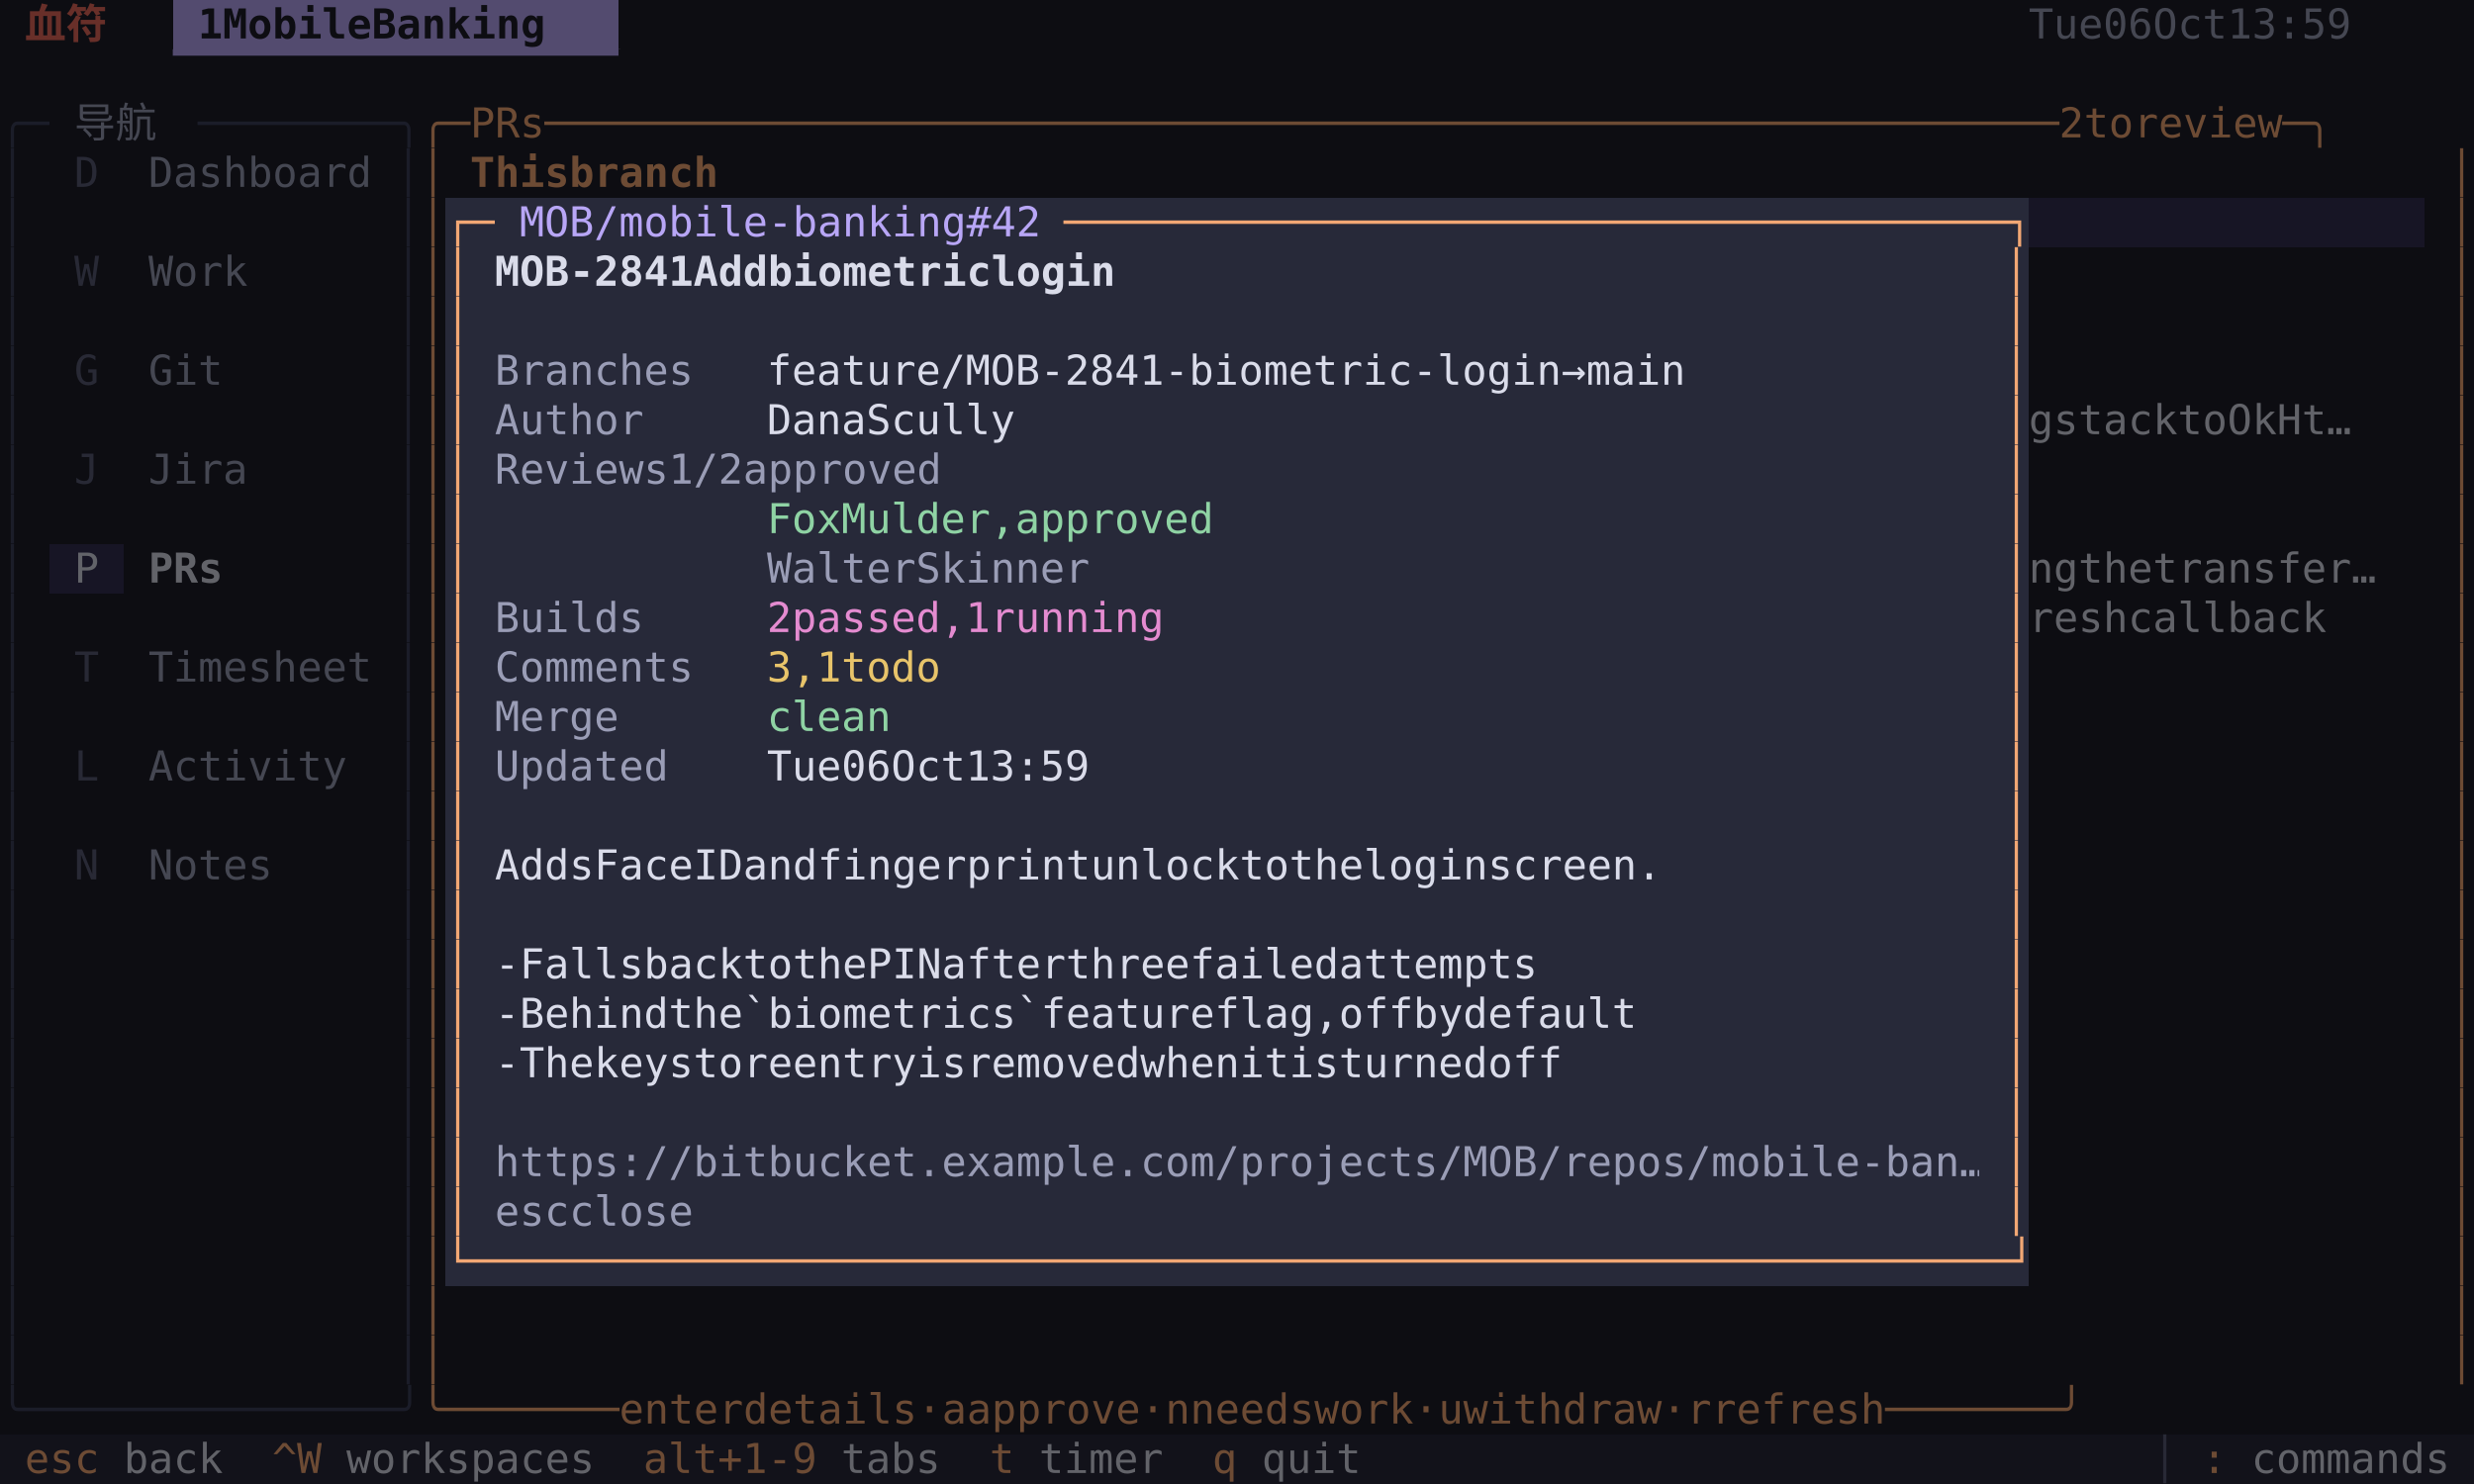
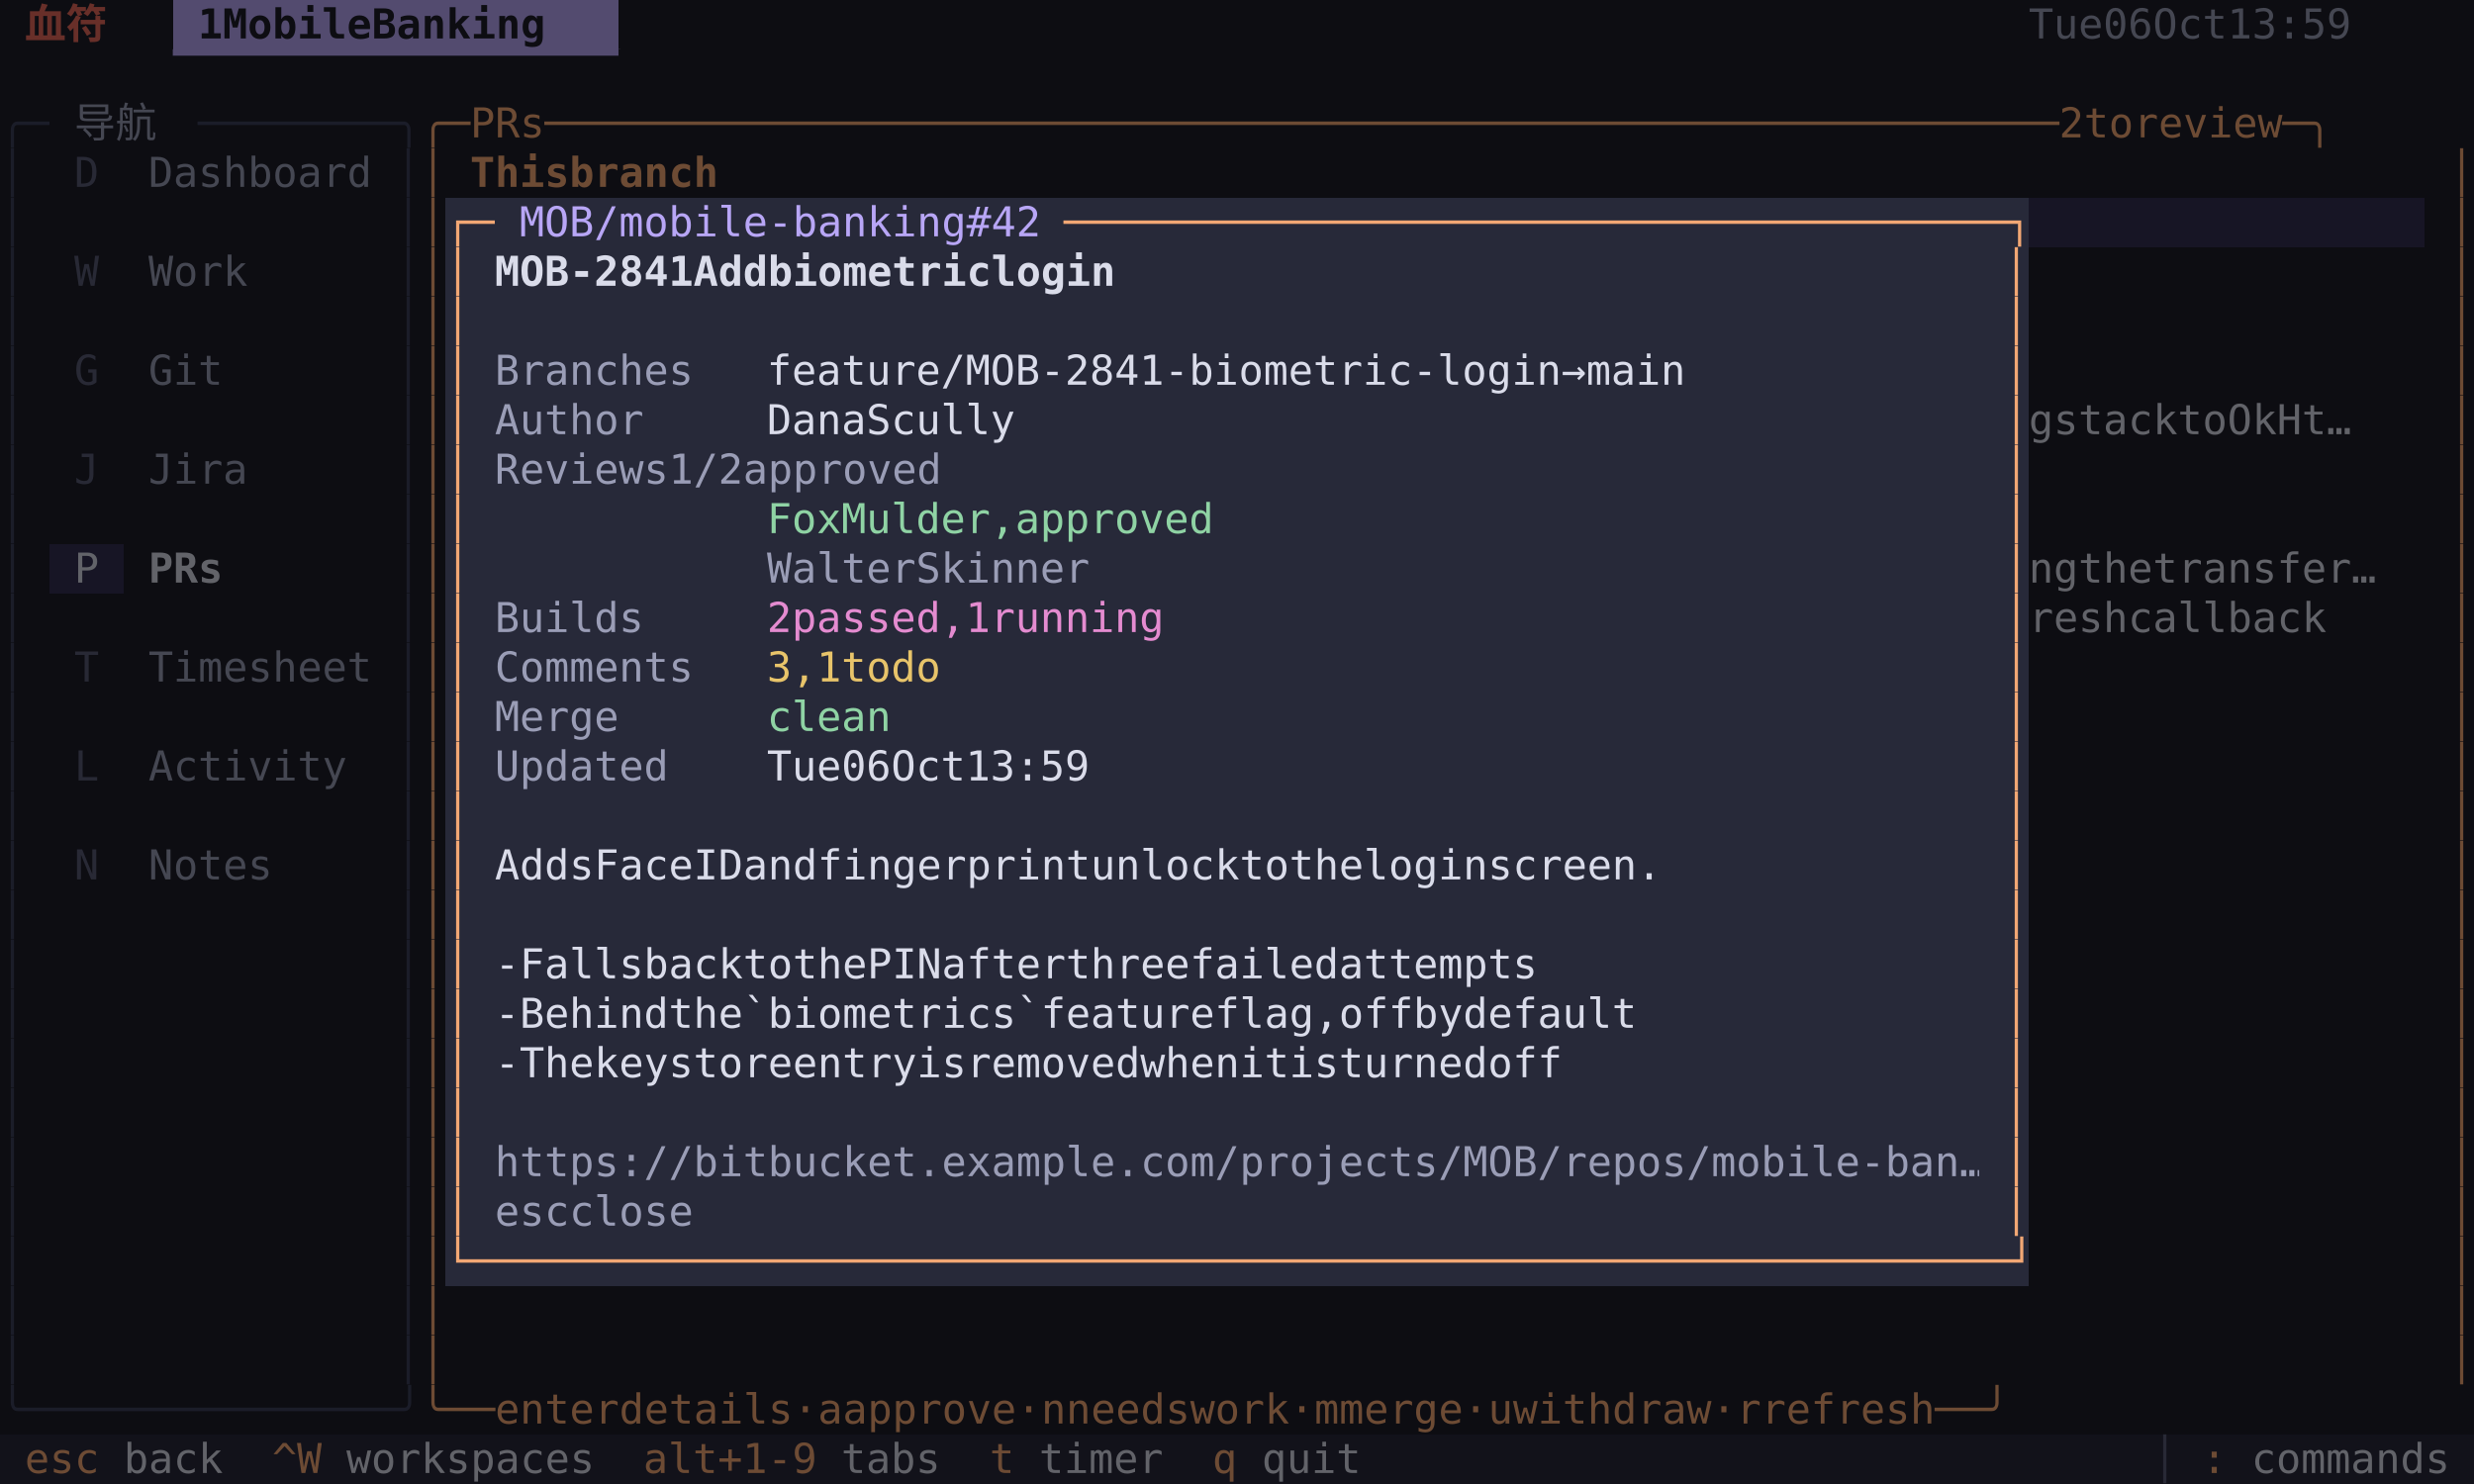
<svg xmlns="http://www.w3.org/2000/svg" width="900" height="540" viewBox="0 0 900 540" font-family="Menlo, 'DejaVu Sans Mono', 'Hiragino Sans GB', 'Noto Sans CJK SC', 'PingFang SC', monospace" font-size="15">
  <rect x="0" y="0" width="9" height="18" fill="#0d0d12" />
  <rect x="9" y="0" width="36" height="18" fill="#0d0d12" />
  <text x="9 27" y="14" fill="#682f29" font-weight="bold">血符</text>
  <rect x="45" y="0" width="18" height="18" fill="#0d0d12" />
  <rect x="63" y="0" width="162" height="18" fill="#534b6f" />
  <text x="72 90 99 108 117 126 135 153 162 171 180 189 198 207" y="14" fill="#0d0d12" font-weight="bold">1MobileBanking</text>
  <rect x="225" y="0" width="513" height="18" fill="#0d0d12" />
  <rect x="738" y="0" width="153" height="18" fill="#0d0d12" />
  <text x="738 747 756 774 783 801 810 819 846 855 864 873 882" y="14" fill="#454752">Tue06Oct13:59</text>
  <rect x="891" y="0" width="9" height="18" fill="#0d0d12" />
  <rect x="0" y="18" width="9" height="18" fill="#0d0d12" />
  <rect x="9" y="18" width="216" height="18" fill="#0d0d12" />
  <text x="63 72 81 90 99 108 117 126 135 144 153 162 171 180 189 198 207 216" y="32" fill="#534b6f">▔▔▔▔▔▔▔▔▔▔▔▔▔▔▔▔▔▔</text>
  <rect x="225" y="18" width="675" height="18" fill="#0d0d12" />
  <rect x="0" y="36" width="18" height="18" fill="#0d0d12" />
  <text x="0 9" y="50" fill="#1b1d29">╭─</text>
  <rect x="18" y="36" width="54" height="18" fill="#0d0d12" />
  <text x="27 45" y="50" fill="#454752">导航</text>
  <rect x="72" y="36" width="81" height="18" fill="#0d0d12" />
  <text x="72 81 90 99 108 117 126 135 144" y="50" fill="#1b1d29">────────╮</text>
  <rect x="153" y="36" width="747" height="18" fill="#0d0d12" />
  <text x="153 162 180 189 198 216 225 234 243 252 261 270 279 288 297 306 315 324 333 342 351 360 369 378 387 396 405 414 423 432 441 450 459 468 477 486 495 504 513 522 531 540 549 558 567 576 585 594 603 612 621 630 639 648 657 666 675 684 693 702 711 720 729 738 747 756 774 792 801 819 828 837 846 855 864 882 891" y="50" fill="#6d4b34">╭─PRs─────────────────────────────────────────────────────────────2toreview─╮</text>
  <rect x="0" y="54" width="9" height="18" fill="#0d0d12" />
  <text x="0" y="68" fill="#1b1d29">│</text>
  <rect x="9" y="54" width="9" height="18" fill="#0d0d12" />
  <rect x="18" y="54" width="27" height="18" fill="#0d0d12" />
  <text x="27" y="68" fill="#282935">D</text>
  <rect x="45" y="54" width="90" height="18" fill="#0d0d12" />
  <text x="54 63 72 81 90 99 108 117 126" y="68" fill="#454752">Dashboard</text>
  <rect x="135" y="54" width="9" height="18" fill="#0d0d12" />
  <rect x="144" y="54" width="9" height="18" fill="#0d0d12" />
  <text x="144" y="68" fill="#1b1d29">│</text>
  <rect x="153" y="54" width="9" height="18" fill="#0d0d12" />
  <text x="153" y="68" fill="#6d4b34">│</text>
  <rect x="162" y="54" width="9" height="18" fill="#0d0d12" />
  <rect x="171" y="54" width="99" height="18" fill="#0d0d12" />
  <text x="171 180 189 198 216 225 234 243 252 261" y="68" fill="#6d4b34" font-weight="bold">Thisbranch</text>
  <rect x="270" y="54" width="621" height="18" fill="#0d0d12" />
  <rect x="891" y="54" width="9" height="18" fill="#0d0d12" />
  <text x="891" y="68" fill="#6d4b34">│</text>
  <rect x="0" y="72" width="9" height="18" fill="#0d0d12" />
  <text x="0" y="86" fill="#1b1d29">│</text>
  <rect x="9" y="72" width="135" height="18" fill="#0d0d12" />
  <rect x="144" y="72" width="9" height="18" fill="#0d0d12" />
  <text x="144" y="86" fill="#1b1d29">│</text>
  <rect x="153" y="72" width="9" height="18" fill="#0d0d12" />
  <text x="153" y="86" fill="#6d4b34">│</text>
  <rect x="162" y="72" width="18" height="18" fill="#272939" />
  <text x="162 171" y="86" fill="#f2a774">┌─</text>
  <rect x="180" y="72" width="207" height="18" fill="#272939" />
  <text x="189 198 207 216 225 234 243 252 261 270 279 288 297 306 315 324 333 342 351 360 369" y="86" fill="#b8a6f6">MOB/mobile-banking#42</text>
  <rect x="387" y="72" width="351" height="18" fill="#272939" />
  <text x="387 396 405 414 423 432 441 450 459 468 477 486 495 504 513 522 531 540 549 558 567 576 585 594 603 612 621 630 639 648 657 666 675 684 693 702 711 720 729" y="86" fill="#f2a774">──────────────────────────────────────┐</text>
  <rect x="738" y="72" width="144" height="18" fill="#171525" />
  <rect x="882" y="72" width="9" height="18" fill="#0d0d12" />
  <rect x="891" y="72" width="9" height="18" fill="#0d0d12" />
  <text x="891" y="86" fill="#6d4b34">│</text>
  <rect x="0" y="90" width="9" height="18" fill="#0d0d12" />
  <text x="0" y="104" fill="#1b1d29">│</text>
  <rect x="9" y="90" width="9" height="18" fill="#0d0d12" />
  <rect x="18" y="90" width="27" height="18" fill="#0d0d12" />
  <text x="27" y="104" fill="#282935">W</text>
  <rect x="45" y="90" width="45" height="18" fill="#0d0d12" />
  <text x="54 63 72 81" y="104" fill="#454752">Work</text>
  <rect x="90" y="90" width="54" height="18" fill="#0d0d12" />
  <rect x="144" y="90" width="9" height="18" fill="#0d0d12" />
  <text x="144" y="104" fill="#1b1d29">│</text>
  <rect x="153" y="90" width="9" height="18" fill="#0d0d12" />
  <text x="153" y="104" fill="#6d4b34">│</text>
  <rect x="162" y="90" width="9" height="18" fill="#272939" />
  <text x="162" y="104" fill="#f2a774">│</text>
  <rect x="171" y="90" width="9" height="18" fill="#272939" />
  <rect x="180" y="90" width="252" height="18" fill="#272939" />
  <text x="180 189 198 207 216 225 234 243 261 270 279 297 306 315 324 333 342 351 360 369 387 396 405 414 423" y="104" fill="#dadcea" font-weight="bold">MOB-2841Addbiometriclogin</text>
  <rect x="432" y="90" width="297" height="18" fill="#272939" />
  <rect x="729" y="90" width="9" height="18" fill="#272939" />
  <text x="729" y="104" fill="#f2a774">│</text>
  <rect x="738" y="90" width="153" height="18" fill="#0d0d12" />
  <rect x="891" y="90" width="9" height="18" fill="#0d0d12" />
  <text x="891" y="104" fill="#6d4b34">│</text>
  <rect x="0" y="108" width="9" height="18" fill="#0d0d12" />
  <text x="0" y="122" fill="#1b1d29">│</text>
  <rect x="9" y="108" width="135" height="18" fill="#0d0d12" />
  <rect x="144" y="108" width="9" height="18" fill="#0d0d12" />
  <text x="144" y="122" fill="#1b1d29">│</text>
  <rect x="153" y="108" width="9" height="18" fill="#0d0d12" />
  <text x="153" y="122" fill="#6d4b34">│</text>
  <rect x="162" y="108" width="9" height="18" fill="#272939" />
  <text x="162" y="122" fill="#f2a774">│</text>
  <rect x="171" y="108" width="558" height="18" fill="#272939" />
  <rect x="729" y="108" width="9" height="18" fill="#272939" />
  <text x="729" y="122" fill="#f2a774">│</text>
  <rect x="738" y="108" width="153" height="18" fill="#0d0d12" />
  <rect x="891" y="108" width="9" height="18" fill="#0d0d12" />
  <text x="891" y="122" fill="#6d4b34">│</text>
  <rect x="0" y="126" width="9" height="18" fill="#0d0d12" />
  <text x="0" y="140" fill="#1b1d29">│</text>
  <rect x="9" y="126" width="9" height="18" fill="#0d0d12" />
  <rect x="18" y="126" width="27" height="18" fill="#0d0d12" />
  <text x="27" y="140" fill="#282935">G</text>
  <rect x="45" y="126" width="36" height="18" fill="#0d0d12" />
  <text x="54 63 72" y="140" fill="#454752">Git</text>
  <rect x="81" y="126" width="63" height="18" fill="#0d0d12" />
  <rect x="144" y="126" width="9" height="18" fill="#0d0d12" />
  <text x="144" y="140" fill="#1b1d29">│</text>
  <rect x="153" y="126" width="9" height="18" fill="#0d0d12" />
  <text x="153" y="140" fill="#6d4b34">│</text>
  <rect x="162" y="126" width="9" height="18" fill="#272939" />
  <text x="162" y="140" fill="#f2a774">│</text>
  <rect x="171" y="126" width="9" height="18" fill="#272939" />
  <rect x="180" y="126" width="99" height="18" fill="#272939" />
  <text x="180 189 198 207 216 225 234 243" y="140" fill="#9a9db6">Branches</text>
  <rect x="279" y="126" width="351" height="18" fill="#272939" />
  <text x="279 288 297 306 315 324 333 342 351 360 369 378 387 396 405 414 423 432 441 450 459 468 477 486 495 504 513 522 531 540 549 558 576 594 603 612 621" y="140" fill="#dadcea">feature/MOB-2841-biometric-login→main</text>
  <rect x="630" y="126" width="99" height="18" fill="#272939" />
  <rect x="729" y="126" width="9" height="18" fill="#272939" />
  <text x="729" y="140" fill="#f2a774">│</text>
  <rect x="738" y="126" width="153" height="18" fill="#0d0d12" />
  <rect x="891" y="126" width="9" height="18" fill="#0d0d12" />
  <text x="891" y="140" fill="#6d4b34">│</text>
  <rect x="0" y="144" width="9" height="18" fill="#0d0d12" />
  <text x="0" y="158" fill="#1b1d29">│</text>
  <rect x="9" y="144" width="135" height="18" fill="#0d0d12" />
  <rect x="144" y="144" width="9" height="18" fill="#0d0d12" />
  <text x="144" y="158" fill="#1b1d29">│</text>
  <rect x="153" y="144" width="9" height="18" fill="#0d0d12" />
  <text x="153" y="158" fill="#6d4b34">│</text>
  <rect x="162" y="144" width="9" height="18" fill="#272939" />
  <text x="162" y="158" fill="#f2a774">│</text>
  <rect x="171" y="144" width="9" height="18" fill="#272939" />
  <rect x="180" y="144" width="99" height="18" fill="#272939" />
  <text x="180 189 198 207 216 225" y="158" fill="#9a9db6">Author</text>
  <rect x="279" y="144" width="99" height="18" fill="#272939" />
  <text x="279 288 297 306 324 333 342 351 360 369" y="158" fill="#dadcea">DanaScully</text>
  <rect x="378" y="144" width="351" height="18" fill="#272939" />
  <rect x="729" y="144" width="9" height="18" fill="#272939" />
  <text x="729" y="158" fill="#f2a774">│</text>
  <rect x="738" y="144" width="144" height="18" fill="#0d0d12" />
  <text x="738 756 765 774 783 792 810 819 837 846 855 864 873" y="158" fill="#626369">gstacktoOkHt…</text>
  <rect x="882" y="144" width="9" height="18" fill="#0d0d12" />
  <rect x="891" y="144" width="9" height="18" fill="#0d0d12" />
  <text x="891" y="158" fill="#6d4b34">│</text>
  <rect x="0" y="162" width="9" height="18" fill="#0d0d12" />
  <text x="0" y="176" fill="#1b1d29">│</text>
  <rect x="9" y="162" width="9" height="18" fill="#0d0d12" />
  <rect x="18" y="162" width="27" height="18" fill="#0d0d12" />
  <text x="27" y="176" fill="#282935">J</text>
  <rect x="45" y="162" width="45" height="18" fill="#0d0d12" />
  <text x="54 63 72 81" y="176" fill="#454752">Jira</text>
  <rect x="90" y="162" width="54" height="18" fill="#0d0d12" />
  <rect x="144" y="162" width="9" height="18" fill="#0d0d12" />
  <text x="144" y="176" fill="#1b1d29">│</text>
  <rect x="153" y="162" width="9" height="18" fill="#0d0d12" />
  <text x="153" y="176" fill="#6d4b34">│</text>
  <rect x="162" y="162" width="9" height="18" fill="#272939" />
  <text x="162" y="176" fill="#f2a774">│</text>
  <rect x="171" y="162" width="9" height="18" fill="#272939" />
  <rect x="180" y="162" width="207" height="18" fill="#272939" />
  <text x="180 189 198 207 216 225 234 279 288 297 315 324 333 342 351 360 369 378" y="176" fill="#9a9db6">Reviews1/2approved</text>
  <rect x="387" y="162" width="342" height="18" fill="#272939" />
  <rect x="729" y="162" width="9" height="18" fill="#272939" />
  <text x="729" y="176" fill="#f2a774">│</text>
  <rect x="738" y="162" width="153" height="18" fill="#0d0d12" />
  <rect x="891" y="162" width="9" height="18" fill="#0d0d12" />
  <text x="891" y="176" fill="#6d4b34">│</text>
  <rect x="0" y="180" width="9" height="18" fill="#0d0d12" />
  <text x="0" y="194" fill="#1b1d29">│</text>
  <rect x="9" y="180" width="135" height="18" fill="#0d0d12" />
  <rect x="144" y="180" width="9" height="18" fill="#0d0d12" />
  <text x="144" y="194" fill="#1b1d29">│</text>
  <rect x="153" y="180" width="9" height="18" fill="#0d0d12" />
  <text x="153" y="194" fill="#6d4b34">│</text>
  <rect x="162" y="180" width="9" height="18" fill="#272939" />
  <text x="162" y="194" fill="#f2a774">│</text>
  <rect x="171" y="180" width="9" height="18" fill="#272939" />
  <rect x="180" y="180" width="99" height="18" fill="#272939" />
  <rect x="279" y="180" width="180" height="18" fill="#272939" />
  <text x="279 288 297 315 324 333 342 351 360 369 387 396 405 414 423 432 441 450" y="194" fill="#8fd3a4">FoxMulder,approved</text>
  <rect x="459" y="180" width="270" height="18" fill="#272939" />
  <rect x="729" y="180" width="9" height="18" fill="#272939" />
  <text x="729" y="194" fill="#f2a774">│</text>
  <rect x="738" y="180" width="153" height="18" fill="#0d0d12" />
  <rect x="891" y="180" width="9" height="18" fill="#0d0d12" />
  <text x="891" y="194" fill="#6d4b34">│</text>
  <rect x="0" y="198" width="9" height="18" fill="#0d0d12" />
  <text x="0" y="212" fill="#1b1d29">│</text>
  <rect x="9" y="198" width="9" height="18" fill="#0d0d12" />
  <rect x="18" y="198" width="27" height="18" fill="#171525" />
  <text x="27" y="212" fill="#626369">P</text>
  <rect x="45" y="198" width="36" height="18" fill="#0d0d12" />
  <text x="54 63 72" y="212" fill="#626369" font-weight="bold">PRs</text>
  <rect x="81" y="198" width="63" height="18" fill="#0d0d12" />
  <rect x="144" y="198" width="9" height="18" fill="#0d0d12" />
  <text x="144" y="212" fill="#1b1d29">│</text>
  <rect x="153" y="198" width="9" height="18" fill="#0d0d12" />
  <text x="153" y="212" fill="#6d4b34">│</text>
  <rect x="162" y="198" width="9" height="18" fill="#272939" />
  <text x="162" y="212" fill="#f2a774">│</text>
  <rect x="171" y="198" width="9" height="18" fill="#272939" />
  <rect x="180" y="198" width="225" height="18" fill="#272939" />
  <text x="279 288 297 306 315 324 342 351 360 369 378 387 396" y="212" fill="#9a9db6">WalterSkinner</text>
  <rect x="405" y="198" width="324" height="18" fill="#272939" />
  <rect x="729" y="198" width="9" height="18" fill="#272939" />
  <text x="729" y="212" fill="#f2a774">│</text>
  <rect x="738" y="198" width="144" height="18" fill="#0d0d12" />
  <text x="738 747 765 774 783 801 810 819 828 837 846 855 864 873" y="212" fill="#626369">ngthetransfer…</text>
  <rect x="882" y="198" width="9" height="18" fill="#0d0d12" />
  <rect x="891" y="198" width="9" height="18" fill="#0d0d12" />
  <text x="891" y="212" fill="#6d4b34">│</text>
  <rect x="0" y="216" width="9" height="18" fill="#0d0d12" />
  <text x="0" y="230" fill="#1b1d29">│</text>
  <rect x="9" y="216" width="135" height="18" fill="#0d0d12" />
  <rect x="144" y="216" width="9" height="18" fill="#0d0d12" />
  <text x="144" y="230" fill="#1b1d29">│</text>
  <rect x="153" y="216" width="9" height="18" fill="#0d0d12" />
  <text x="153" y="230" fill="#6d4b34">│</text>
  <rect x="162" y="216" width="9" height="18" fill="#272939" />
  <text x="162" y="230" fill="#f2a774">│</text>
  <rect x="171" y="216" width="9" height="18" fill="#272939" />
  <rect x="180" y="216" width="99" height="18" fill="#272939" />
  <text x="180 189 198 207 216 225" y="230" fill="#9a9db6">Builds</text>
  <rect x="279" y="216" width="171" height="18" fill="#272939" />
  <text x="279 297 306 315 324 333 342 351 369 387 396 405 414 423 432 441" y="230" fill="#e48bd0">2passed,1running</text>
  <rect x="450" y="216" width="279" height="18" fill="#272939" />
  <rect x="729" y="216" width="9" height="18" fill="#272939" />
  <text x="729" y="230" fill="#f2a774">│</text>
  <rect x="738" y="216" width="117" height="18" fill="#0d0d12" />
  <text x="738 747 756 765 783 792 801 810 819 828 837 846" y="230" fill="#626369">reshcallback</text>
  <rect x="855" y="216" width="36" height="18" fill="#0d0d12" />
  <rect x="891" y="216" width="9" height="18" fill="#0d0d12" />
  <text x="891" y="230" fill="#6d4b34">│</text>
  <rect x="0" y="234" width="9" height="18" fill="#0d0d12" />
  <text x="0" y="248" fill="#1b1d29">│</text>
  <rect x="9" y="234" width="9" height="18" fill="#0d0d12" />
  <rect x="18" y="234" width="27" height="18" fill="#0d0d12" />
  <text x="27" y="248" fill="#282935">T</text>
  <rect x="45" y="234" width="90" height="18" fill="#0d0d12" />
  <text x="54 63 72 81 90 99 108 117 126" y="248" fill="#454752">Timesheet</text>
  <rect x="135" y="234" width="9" height="18" fill="#0d0d12" />
  <rect x="144" y="234" width="9" height="18" fill="#0d0d12" />
  <text x="144" y="248" fill="#1b1d29">│</text>
  <rect x="153" y="234" width="9" height="18" fill="#0d0d12" />
  <text x="153" y="248" fill="#6d4b34">│</text>
  <rect x="162" y="234" width="9" height="18" fill="#272939" />
  <text x="162" y="248" fill="#f2a774">│</text>
  <rect x="171" y="234" width="9" height="18" fill="#272939" />
  <rect x="180" y="234" width="99" height="18" fill="#272939" />
  <text x="180 189 198 207 216 225 234 243" y="248" fill="#9a9db6">Comments</text>
  <rect x="279" y="234" width="90" height="18" fill="#272939" />
  <text x="279 288 306 324 333 351 360" y="248" fill="#e8c46a">3,1todo</text>
  <rect x="369" y="234" width="360" height="18" fill="#272939" />
  <rect x="729" y="234" width="9" height="18" fill="#272939" />
  <text x="729" y="248" fill="#f2a774">│</text>
  <rect x="738" y="234" width="153" height="18" fill="#0d0d12" />
  <rect x="891" y="234" width="9" height="18" fill="#0d0d12" />
  <text x="891" y="248" fill="#6d4b34">│</text>
  <rect x="0" y="252" width="9" height="18" fill="#0d0d12" />
  <text x="0" y="266" fill="#1b1d29">│</text>
  <rect x="9" y="252" width="135" height="18" fill="#0d0d12" />
  <rect x="144" y="252" width="9" height="18" fill="#0d0d12" />
  <text x="144" y="266" fill="#1b1d29">│</text>
  <rect x="153" y="252" width="9" height="18" fill="#0d0d12" />
  <text x="153" y="266" fill="#6d4b34">│</text>
  <rect x="162" y="252" width="9" height="18" fill="#272939" />
  <text x="162" y="266" fill="#f2a774">│</text>
  <rect x="171" y="252" width="9" height="18" fill="#272939" />
  <rect x="180" y="252" width="99" height="18" fill="#272939" />
  <text x="180 189 198 207 216" y="266" fill="#9a9db6">Merge</text>
  <rect x="279" y="252" width="45" height="18" fill="#272939" />
  <text x="279 288 297 306 315" y="266" fill="#8fd3a4">clean</text>
  <rect x="324" y="252" width="405" height="18" fill="#272939" />
  <rect x="729" y="252" width="9" height="18" fill="#272939" />
  <text x="729" y="266" fill="#f2a774">│</text>
  <rect x="738" y="252" width="153" height="18" fill="#0d0d12" />
  <rect x="891" y="252" width="9" height="18" fill="#0d0d12" />
  <text x="891" y="266" fill="#6d4b34">│</text>
  <rect x="0" y="270" width="9" height="18" fill="#0d0d12" />
  <text x="0" y="284" fill="#1b1d29">│</text>
  <rect x="9" y="270" width="9" height="18" fill="#0d0d12" />
  <rect x="18" y="270" width="27" height="18" fill="#0d0d12" />
  <text x="27" y="284" fill="#282935">L</text>
  <rect x="45" y="270" width="81" height="18" fill="#0d0d12" />
  <text x="54 63 72 81 90 99 108 117" y="284" fill="#454752">Activity</text>
  <rect x="126" y="270" width="18" height="18" fill="#0d0d12" />
  <rect x="144" y="270" width="9" height="18" fill="#0d0d12" />
  <text x="144" y="284" fill="#1b1d29">│</text>
  <rect x="153" y="270" width="9" height="18" fill="#0d0d12" />
  <text x="153" y="284" fill="#6d4b34">│</text>
  <rect x="162" y="270" width="9" height="18" fill="#272939" />
  <text x="162" y="284" fill="#f2a774">│</text>
  <rect x="171" y="270" width="9" height="18" fill="#272939" />
  <rect x="180" y="270" width="99" height="18" fill="#272939" />
  <text x="180 189 198 207 216 225 234" y="284" fill="#9a9db6">Updated</text>
  <rect x="279" y="270" width="144" height="18" fill="#272939" />
  <text x="279 288 297 315 324 342 351 360 378 387 396 405 414" y="284" fill="#dadcea">Tue06Oct13:59</text>
  <rect x="423" y="270" width="306" height="18" fill="#272939" />
  <rect x="729" y="270" width="9" height="18" fill="#272939" />
  <text x="729" y="284" fill="#f2a774">│</text>
  <rect x="738" y="270" width="153" height="18" fill="#0d0d12" />
  <rect x="891" y="270" width="9" height="18" fill="#0d0d12" />
  <text x="891" y="284" fill="#6d4b34">│</text>
  <rect x="0" y="288" width="9" height="18" fill="#0d0d12" />
  <text x="0" y="302" fill="#1b1d29">│</text>
  <rect x="9" y="288" width="135" height="18" fill="#0d0d12" />
  <rect x="144" y="288" width="9" height="18" fill="#0d0d12" />
  <text x="144" y="302" fill="#1b1d29">│</text>
  <rect x="153" y="288" width="9" height="18" fill="#0d0d12" />
  <text x="153" y="302" fill="#6d4b34">│</text>
  <rect x="162" y="288" width="9" height="18" fill="#272939" />
  <text x="162" y="302" fill="#f2a774">│</text>
  <rect x="171" y="288" width="558" height="18" fill="#272939" />
  <rect x="729" y="288" width="9" height="18" fill="#272939" />
  <text x="729" y="302" fill="#f2a774">│</text>
  <rect x="738" y="288" width="153" height="18" fill="#0d0d12" />
  <rect x="891" y="288" width="9" height="18" fill="#0d0d12" />
  <text x="891" y="302" fill="#6d4b34">│</text>
  <rect x="0" y="306" width="9" height="18" fill="#0d0d12" />
  <text x="0" y="320" fill="#1b1d29">│</text>
  <rect x="9" y="306" width="9" height="18" fill="#0d0d12" />
  <rect x="18" y="306" width="27" height="18" fill="#0d0d12" />
  <text x="27" y="320" fill="#282935">N</text>
  <rect x="45" y="306" width="54" height="18" fill="#0d0d12" />
  <text x="54 63 72 81 90" y="320" fill="#454752">Notes</text>
  <rect x="99" y="306" width="45" height="18" fill="#0d0d12" />
  <rect x="144" y="306" width="9" height="18" fill="#0d0d12" />
  <text x="144" y="320" fill="#1b1d29">│</text>
  <rect x="153" y="306" width="9" height="18" fill="#0d0d12" />
  <text x="153" y="320" fill="#6d4b34">│</text>
  <rect x="162" y="306" width="9" height="18" fill="#272939" />
  <text x="162" y="320" fill="#f2a774">│</text>
  <rect x="171" y="306" width="9" height="18" fill="#272939" />
  <rect x="180" y="306" width="504" height="18" fill="#272939" />
  <text x="180 189 198 207 225 234 243 252 270 279 297 306 315 333 342 351 360 369 378 387 396 405 414 423 441 450 459 468 477 486 504 513 531 540 549 567 576 585 594 603 621 630 639 648 657 666 675" y="320" fill="#dadcea">AddsFaceIDandfingerprintunlocktotheloginscreen.</text>
  <rect x="684" y="306" width="45" height="18" fill="#272939" />
  <rect x="729" y="306" width="9" height="18" fill="#272939" />
  <text x="729" y="320" fill="#f2a774">│</text>
  <rect x="738" y="306" width="153" height="18" fill="#0d0d12" />
  <rect x="891" y="306" width="9" height="18" fill="#0d0d12" />
  <text x="891" y="320" fill="#6d4b34">│</text>
  <rect x="0" y="324" width="9" height="18" fill="#0d0d12" />
  <text x="0" y="338" fill="#1b1d29">│</text>
  <rect x="9" y="324" width="135" height="18" fill="#0d0d12" />
  <rect x="144" y="324" width="9" height="18" fill="#0d0d12" />
  <text x="144" y="338" fill="#1b1d29">│</text>
  <rect x="153" y="324" width="9" height="18" fill="#0d0d12" />
  <text x="153" y="338" fill="#6d4b34">│</text>
  <rect x="162" y="324" width="9" height="18" fill="#272939" />
  <text x="162" y="338" fill="#f2a774">│</text>
  <rect x="171" y="324" width="9" height="18" fill="#272939" />
  <rect x="180" y="324" width="9" height="18" fill="#272939" />
  <rect x="189" y="324" width="540" height="18" fill="#272939" />
  <rect x="729" y="324" width="9" height="18" fill="#272939" />
  <text x="729" y="338" fill="#f2a774">│</text>
  <rect x="738" y="324" width="153" height="18" fill="#0d0d12" />
  <rect x="891" y="324" width="9" height="18" fill="#0d0d12" />
  <text x="891" y="338" fill="#6d4b34">│</text>
  <rect x="0" y="342" width="9" height="18" fill="#0d0d12" />
  <text x="0" y="356" fill="#1b1d29">│</text>
  <rect x="9" y="342" width="135" height="18" fill="#0d0d12" />
  <rect x="144" y="342" width="9" height="18" fill="#0d0d12" />
  <text x="144" y="356" fill="#1b1d29">│</text>
  <rect x="153" y="342" width="9" height="18" fill="#0d0d12" />
  <text x="153" y="356" fill="#6d4b34">│</text>
  <rect x="162" y="342" width="9" height="18" fill="#272939" />
  <text x="162" y="356" fill="#f2a774">│</text>
  <rect x="171" y="342" width="9" height="18" fill="#272939" />
  <rect x="180" y="342" width="459" height="18" fill="#272939" />
  <text x="180 198 207 216 225 234 252 261 270 279 297 306 324 333 342 360 369 378 396 405 414 423 432 450 459 468 477 486 504 513 522 531 540 549 567 576 585 594 603 612 621 630" y="356" fill="#dadcea">-FallsbacktothePINafterthreefailedattempts</text>
  <rect x="639" y="342" width="90" height="18" fill="#272939" />
  <rect x="729" y="342" width="9" height="18" fill="#272939" />
  <text x="729" y="356" fill="#f2a774">│</text>
  <rect x="738" y="342" width="153" height="18" fill="#0d0d12" />
  <rect x="891" y="342" width="9" height="18" fill="#0d0d12" />
  <text x="891" y="356" fill="#6d4b34">│</text>
  <rect x="0" y="360" width="9" height="18" fill="#0d0d12" />
  <text x="0" y="374" fill="#1b1d29">│</text>
  <rect x="9" y="360" width="135" height="18" fill="#0d0d12" />
  <rect x="144" y="360" width="9" height="18" fill="#0d0d12" />
  <text x="144" y="374" fill="#1b1d29">│</text>
  <rect x="153" y="360" width="9" height="18" fill="#0d0d12" />
  <text x="153" y="374" fill="#6d4b34">│</text>
  <rect x="162" y="360" width="9" height="18" fill="#272939" />
  <text x="162" y="374" fill="#f2a774">│</text>
  <rect x="171" y="360" width="9" height="18" fill="#272939" />
  <rect x="180" y="360" width="486" height="18" fill="#272939" />
  <text x="180 198 207 216 225 234 243 261 270 279 297 306 315 324 333 342 351 360 369 378 387 396 414 423 432 441 450 459 468 486 495 504 513 522 540 549 558 576 585 603 612 621 630 639 648 657" y="374" fill="#dadcea">-Behindthe`biometrics`featureflag,offbydefault</text>
  <rect x="666" y="360" width="63" height="18" fill="#272939" />
  <rect x="729" y="360" width="9" height="18" fill="#272939" />
  <text x="729" y="374" fill="#f2a774">│</text>
  <rect x="738" y="360" width="153" height="18" fill="#0d0d12" />
  <rect x="891" y="360" width="9" height="18" fill="#0d0d12" />
  <text x="891" y="374" fill="#6d4b34">│</text>
  <rect x="0" y="378" width="9" height="18" fill="#0d0d12" />
  <text x="0" y="392" fill="#1b1d29">│</text>
  <rect x="9" y="378" width="135" height="18" fill="#0d0d12" />
  <rect x="144" y="378" width="9" height="18" fill="#0d0d12" />
  <text x="144" y="392" fill="#1b1d29">│</text>
  <rect x="153" y="378" width="9" height="18" fill="#0d0d12" />
  <text x="153" y="392" fill="#6d4b34">│</text>
  <rect x="162" y="378" width="9" height="18" fill="#272939" />
  <text x="162" y="392" fill="#f2a774">│</text>
  <rect x="171" y="378" width="9" height="18" fill="#272939" />
  <rect x="180" y="378" width="477" height="18" fill="#272939" />
  <text x="180 198 207 216 234 243 252 261 270 279 288 297 315 324 333 342 351 369 378 396 405 414 423 432 441 450 468 477 486 495 513 522 540 549 567 576 585 594 603 612 630 639 648" y="392" fill="#dadcea">-Thekeystoreentryisremovedwhenitisturnedoff</text>
  <rect x="657" y="378" width="72" height="18" fill="#272939" />
  <rect x="729" y="378" width="9" height="18" fill="#272939" />
  <text x="729" y="392" fill="#f2a774">│</text>
  <rect x="738" y="378" width="153" height="18" fill="#0d0d12" />
  <rect x="891" y="378" width="9" height="18" fill="#0d0d12" />
  <text x="891" y="392" fill="#6d4b34">│</text>
  <rect x="0" y="396" width="9" height="18" fill="#0d0d12" />
  <text x="0" y="410" fill="#1b1d29">│</text>
  <rect x="9" y="396" width="135" height="18" fill="#0d0d12" />
  <rect x="144" y="396" width="9" height="18" fill="#0d0d12" />
  <text x="144" y="410" fill="#1b1d29">│</text>
  <rect x="153" y="396" width="9" height="18" fill="#0d0d12" />
  <text x="153" y="410" fill="#6d4b34">│</text>
  <rect x="162" y="396" width="9" height="18" fill="#272939" />
  <text x="162" y="410" fill="#f2a774">│</text>
  <rect x="171" y="396" width="558" height="18" fill="#272939" />
  <rect x="729" y="396" width="9" height="18" fill="#272939" />
  <text x="729" y="410" fill="#f2a774">│</text>
  <rect x="738" y="396" width="153" height="18" fill="#0d0d12" />
  <rect x="891" y="396" width="9" height="18" fill="#0d0d12" />
  <text x="891" y="410" fill="#6d4b34">│</text>
  <rect x="0" y="414" width="9" height="18" fill="#0d0d12" />
  <text x="0" y="428" fill="#1b1d29">│</text>
  <rect x="9" y="414" width="135" height="18" fill="#0d0d12" />
  <rect x="144" y="414" width="9" height="18" fill="#0d0d12" />
  <text x="144" y="428" fill="#1b1d29">│</text>
  <rect x="153" y="414" width="9" height="18" fill="#0d0d12" />
  <text x="153" y="428" fill="#6d4b34">│</text>
  <rect x="162" y="414" width="9" height="18" fill="#272939" />
  <text x="162" y="428" fill="#f2a774">│</text>
  <rect x="171" y="414" width="9" height="18" fill="#272939" />
  <rect x="180" y="414" width="540" height="18" fill="#272939" />
  <text x="180 189 198 207 216 225 234 243 252 261 270 279 288 297 306 315 324 333 342 351 360 369 378 387 396 405 414 423 432 441 450 459 468 477 486 495 504 513 522 531 540 549 558 567 576 585 594 603 612 621 630 639 648 657 666 675 684 693 702 711" y="428" fill="#9a9db6">https://bitbucket.example.com/projects/MOB/repos/mobile-ban…</text>
  <rect x="720" y="414" width="9" height="18" fill="#272939" />
  <rect x="729" y="414" width="9" height="18" fill="#272939" />
  <text x="729" y="428" fill="#f2a774">│</text>
  <rect x="738" y="414" width="153" height="18" fill="#0d0d12" />
  <rect x="891" y="414" width="9" height="18" fill="#0d0d12" />
  <text x="891" y="428" fill="#6d4b34">│</text>
  <rect x="0" y="432" width="9" height="18" fill="#0d0d12" />
  <text x="0" y="446" fill="#1b1d29">│</text>
  <rect x="9" y="432" width="135" height="18" fill="#0d0d12" />
  <rect x="144" y="432" width="9" height="18" fill="#0d0d12" />
  <text x="144" y="446" fill="#1b1d29">│</text>
  <rect x="153" y="432" width="9" height="18" fill="#0d0d12" />
  <text x="153" y="446" fill="#6d4b34">│</text>
  <rect x="162" y="432" width="9" height="18" fill="#272939" />
  <text x="162" y="446" fill="#f2a774">│</text>
  <rect x="171" y="432" width="9" height="18" fill="#272939" />
  <rect x="180" y="432" width="81" height="18" fill="#272939" />
  <text x="180 189 198 216 225 234 243 252" y="446" fill="#9a9db6">escclose</text>
  <rect x="261" y="432" width="468" height="18" fill="#272939" />
  <rect x="729" y="432" width="9" height="18" fill="#272939" />
  <text x="729" y="446" fill="#f2a774">│</text>
  <rect x="738" y="432" width="153" height="18" fill="#0d0d12" />
  <rect x="891" y="432" width="9" height="18" fill="#0d0d12" />
  <text x="891" y="446" fill="#6d4b34">│</text>
  <rect x="0" y="450" width="9" height="18" fill="#0d0d12" />
  <text x="0" y="464" fill="#1b1d29">│</text>
  <rect x="9" y="450" width="135" height="18" fill="#0d0d12" />
  <rect x="144" y="450" width="9" height="18" fill="#0d0d12" />
  <text x="144" y="464" fill="#1b1d29">│</text>
  <rect x="153" y="450" width="9" height="18" fill="#0d0d12" />
  <text x="153" y="464" fill="#6d4b34">│</text>
  <rect x="162" y="450" width="576" height="18" fill="#272939" />
  <text x="162 171 180 189 198 207 216 225 234 243 252 261 270 279 288 297 306 315 324 333 342 351 360 369 378 387 396 405 414 423 432 441 450 459 468 477 486 495 504 513 522 531 540 549 558 567 576 585 594 603 612 621 630 639 648 657 666 675 684 693 702 711 720 729" y="464" fill="#f2a774">└──────────────────────────────────────────────────────────────┘</text>
  <rect x="738" y="450" width="153" height="18" fill="#0d0d12" />
  <rect x="891" y="450" width="9" height="18" fill="#0d0d12" />
  <text x="891" y="464" fill="#6d4b34">│</text>
  <rect x="0" y="468" width="9" height="18" fill="#0d0d12" />
  <text x="0" y="482" fill="#1b1d29">│</text>
  <rect x="9" y="468" width="135" height="18" fill="#0d0d12" />
  <rect x="144" y="468" width="9" height="18" fill="#0d0d12" />
  <text x="144" y="482" fill="#1b1d29">│</text>
  <rect x="153" y="468" width="9" height="18" fill="#0d0d12" />
  <text x="153" y="482" fill="#6d4b34">│</text>
  <rect x="162" y="468" width="729" height="18" fill="#0d0d12" />
  <rect x="891" y="468" width="9" height="18" fill="#0d0d12" />
  <text x="891" y="482" fill="#6d4b34">│</text>
  <rect x="0" y="486" width="9" height="18" fill="#0d0d12" />
  <text x="0" y="500" fill="#1b1d29">│</text>
  <rect x="9" y="486" width="135" height="18" fill="#0d0d12" />
  <rect x="144" y="486" width="9" height="18" fill="#0d0d12" />
  <text x="144" y="500" fill="#1b1d29">│</text>
  <rect x="153" y="486" width="9" height="18" fill="#0d0d12" />
  <text x="153" y="500" fill="#6d4b34">│</text>
  <rect x="162" y="486" width="729" height="18" fill="#0d0d12" />
  <rect x="891" y="486" width="9" height="18" fill="#0d0d12" />
  <text x="891" y="500" fill="#6d4b34">│</text>
  <rect x="0" y="504" width="153" height="18" fill="#0d0d12" />
  <text x="0 9 18 27 36 45 54 63 72 81 90 99 108 117 126 135 144" y="518" fill="#1b1d29">╰───────────────╯</text>
  <rect x="153" y="504" width="747" height="18" fill="#0d0d12" />
-   <text x="153 162 171 180 189 198 207 216 234 243 252 261 270 288 297 306 315 324 333 342 360 378 396 405 414 423 432 441 450 468 486 504 513 522 531 540 558 567 576 585 603 621 639 648 657 666 675 684 693 702 720 738 756 765 774 783 792 801 810 828 837 846 855 864 873 882 891" y="518" fill="#6d4b34">╰───────enterdetails·aapprove·nneedswork·uwithdraw·rrefresh───────╯</text>
+   <text x="153 162 171 189 198 207 216 225 243 252 261 270 279 288 297 315 333 351 360 369 378 387 396 405 423 441 459 468 477 486 495 513 522 531 540 558 576 594 603 612 621 630 648 666 684 693 702 711 720 729 738 747 765 783 801 810 819 828 837 846 855 873 882 891" y="518" fill="#6d4b34">╰──enterdetails·aapprove·nneedswork·mmerge·uwithdraw·rrefresh──╯</text>
  <rect x="0" y="522" width="36" height="18" fill="#12121a" />
  <text x="9 18 27" y="536" fill="#6d4b34">esc</text>
  <rect x="36" y="522" width="54" height="18" fill="#12121a" />
  <text x="45 54 63 72" y="536" fill="#626369">back</text>
  <rect x="90" y="522" width="27" height="18" fill="#12121a" />
  <text x="99 108" y="536" fill="#6d4b34">^W</text>
  <rect x="117" y="522" width="108" height="18" fill="#12121a" />
  <text x="126 135 144 153 162 171 180 189 198 207" y="536" fill="#626369">workspaces</text>
  <rect x="225" y="522" width="72" height="18" fill="#12121a" />
  <text x="234 243 252 261 270 279 288" y="536" fill="#6d4b34">alt+1-9</text>
  <rect x="297" y="522" width="54" height="18" fill="#12121a" />
  <text x="306 315 324 333" y="536" fill="#626369">tabs</text>
  <rect x="351" y="522" width="18" height="18" fill="#12121a" />
  <text x="360" y="536" fill="#6d4b34">t</text>
  <rect x="369" y="522" width="63" height="18" fill="#12121a" />
  <text x="378 387 396 405 414" y="536" fill="#626369">timer</text>
  <rect x="432" y="522" width="18" height="18" fill="#12121a" />
  <text x="441" y="536" fill="#6d4b34">q</text>
  <rect x="450" y="522" width="54" height="18" fill="#12121a" />
  <text x="459 468 477 486" y="536" fill="#626369">quit</text>
  <rect x="504" y="522" width="279" height="18" fill="#12121a" />
  <rect x="783" y="522" width="18" height="18" fill="#12121a" />
  <text x="783" y="536" fill="#282935">│</text>
  <rect x="801" y="522" width="9" height="18" fill="#12121a" />
  <text x="801" y="536" fill="#6d4b34">:</text>
  <rect x="810" y="522" width="90" height="18" fill="#12121a" />
  <text x="819 828 837 846 855 864 873 882" y="536" fill="#626369">commands</text>
</svg>
